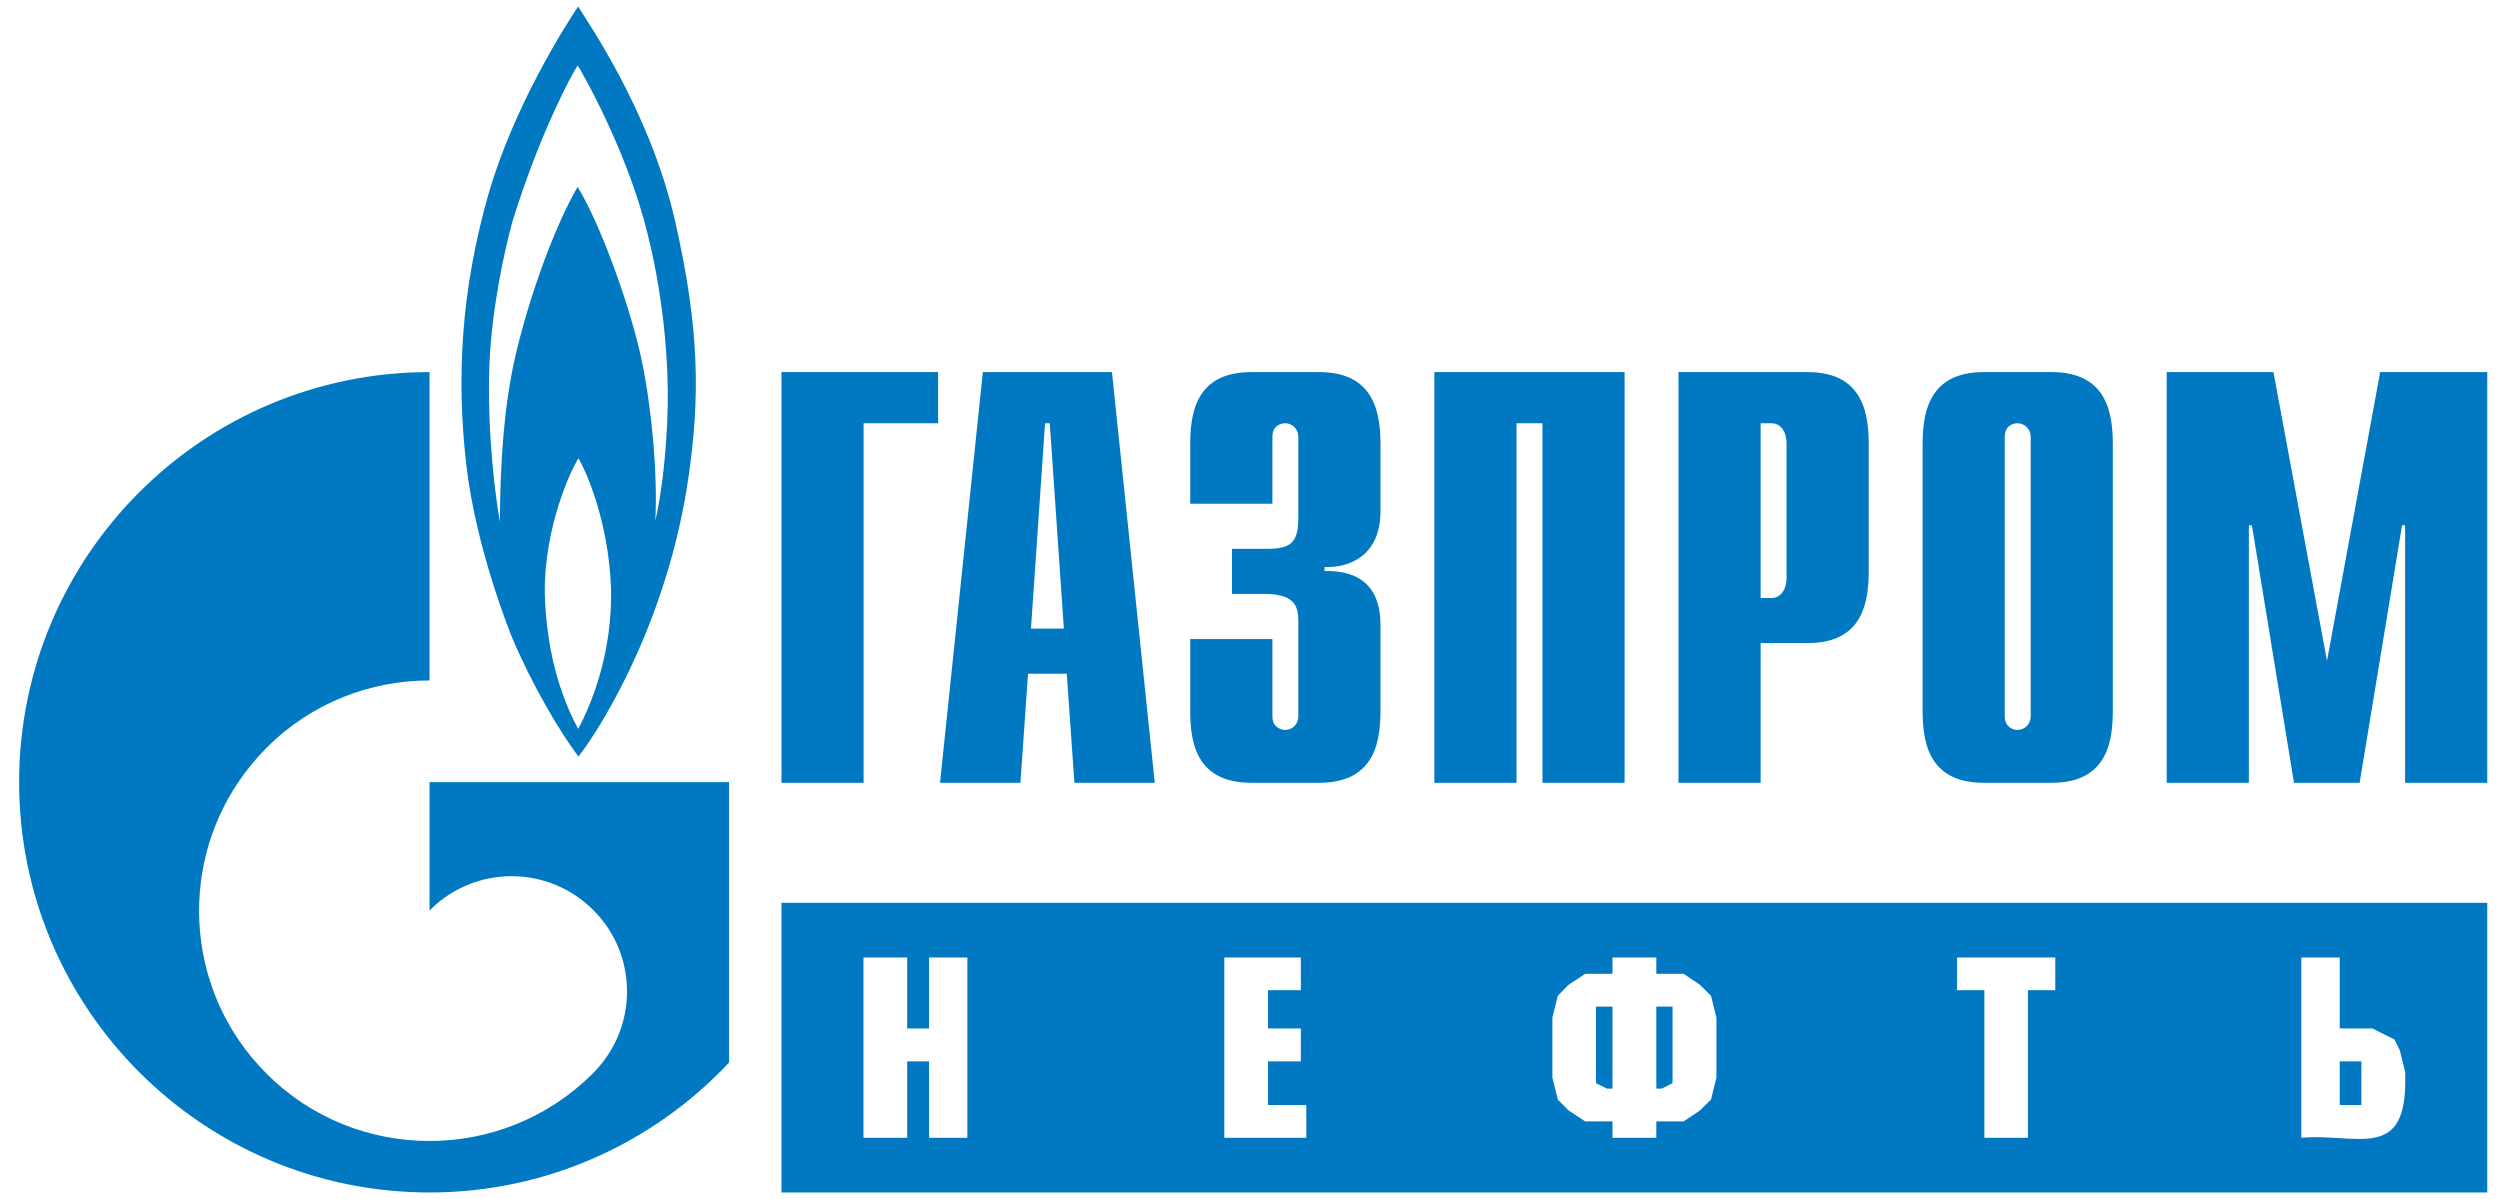
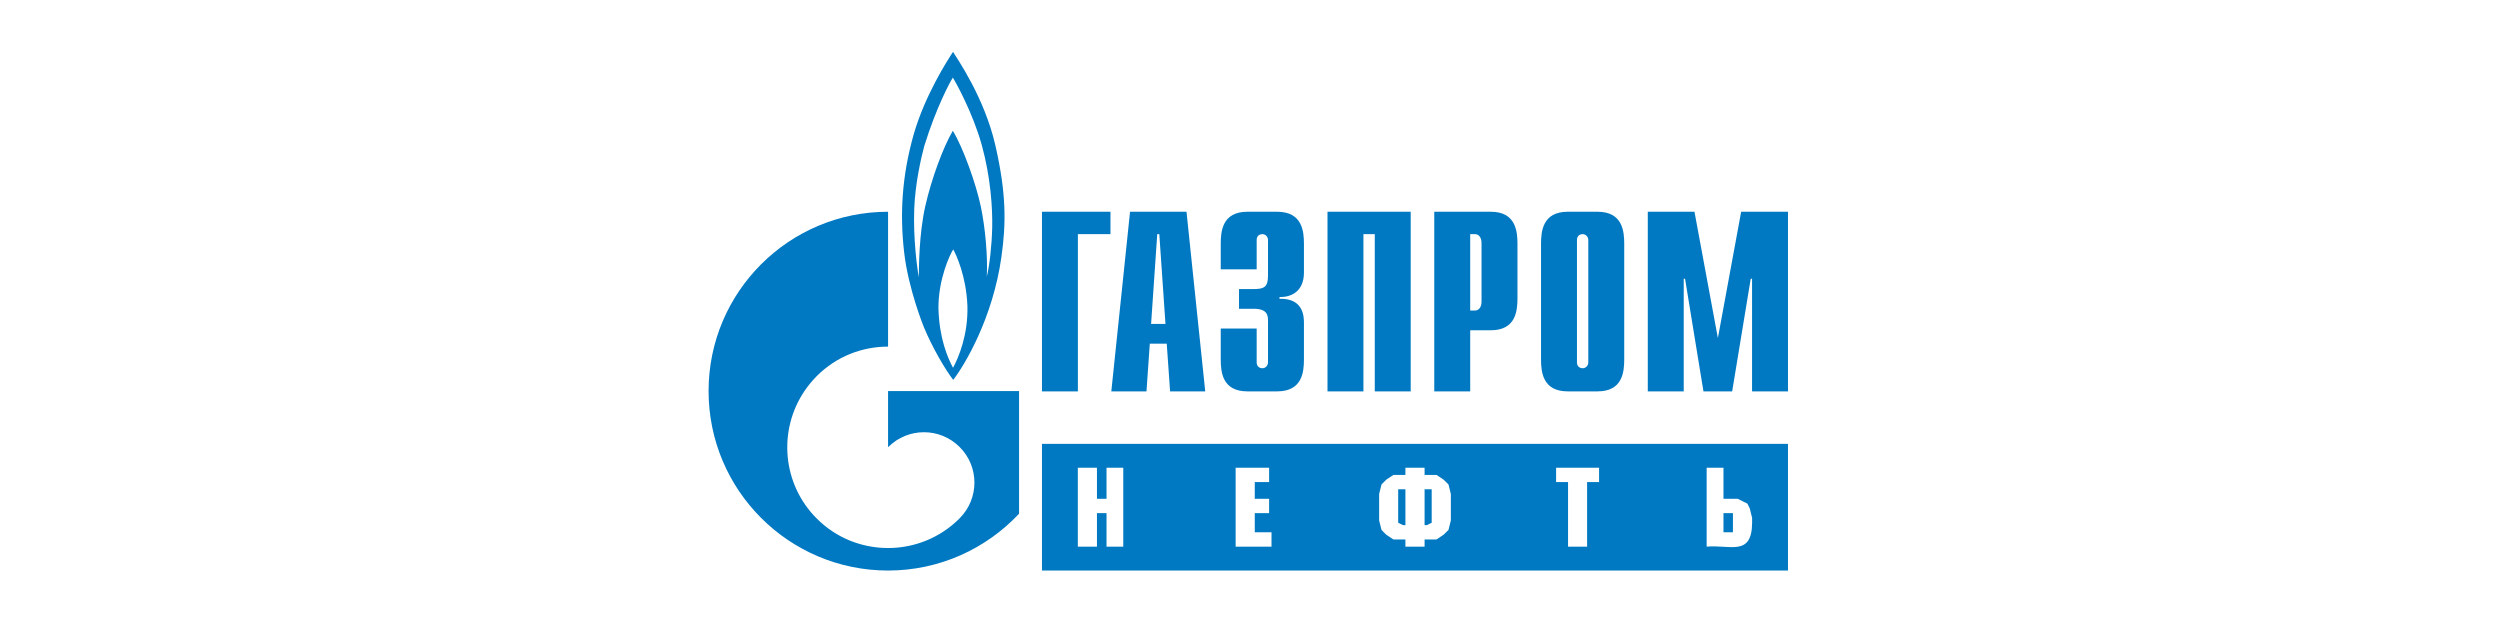
- <svg xmlns="http://www.w3.org/2000/svg" width="98" height="47" viewBox="0 0 98 47" fill="none">
-   <path d="M30.634 14.586H36.774V16.592H33.853V30.685H30.634V14.586ZM40.414 24.642L40.966 16.592H41.151L41.703 24.642H40.414ZM36.849 30.685H40.001L40.299 26.41H41.817L42.117 30.685H45.267L43.589 14.586H38.528L36.849 30.685ZM49.878 25.051V28.086C49.878 28.495 50.195 28.613 50.38 28.613C50.683 28.613 50.894 28.363 50.894 28.086V24.338C50.894 23.837 50.802 23.282 49.601 23.282H48.294V21.514H49.654C50.564 21.514 50.894 21.303 50.894 20.313V17.12C50.894 16.843 50.683 16.592 50.38 16.592C50.195 16.592 49.878 16.697 49.878 17.12V19.746H46.657V17.463C46.657 16.341 46.789 14.586 49.046 14.586H51.713C53.97 14.586 54.115 16.341 54.115 17.463V20.036C54.115 21.791 52.887 22.266 51.924 22.227V22.385C54.089 22.332 54.115 23.995 54.115 24.562V27.809C54.115 28.944 53.97 30.685 51.713 30.685H49.046C46.789 30.685 46.657 28.943 46.657 27.808V25.051H49.878ZM56.227 14.586H63.684V30.685H60.464V16.592H59.447V30.685H56.227V14.586ZM69.017 23.441V16.592H69.439C69.782 16.592 70.033 16.882 70.033 17.397V22.636C70.033 23.151 69.782 23.441 69.439 23.441L69.017 23.441ZM65.796 30.685H69.017V25.209H70.865C73.109 25.209 73.254 23.467 73.254 22.332V17.463C73.254 16.341 73.109 14.586 70.865 14.586H65.796V30.685ZM79.603 28.086C79.603 28.363 79.391 28.613 79.088 28.613C78.903 28.613 78.586 28.495 78.586 28.086V17.12C78.586 16.697 78.903 16.592 79.088 16.592C79.391 16.592 79.603 16.843 79.603 17.12V28.086ZM75.366 27.809C75.366 28.944 75.511 30.685 77.755 30.685H80.434C82.678 30.685 82.823 28.943 82.823 27.808V17.463C82.823 16.341 82.678 14.586 80.434 14.586H77.755C75.511 14.586 75.366 16.341 75.366 17.463V27.809ZM93.303 14.586H97.501V30.685H94.28V20.59H94.161L92.498 30.685H89.924L88.275 20.59H88.156V30.685H84.935V14.586H89.119L91.218 25.908L93.303 14.586ZM26.46 8.648C25.474 4.333 23.003 0.823 22.663 0.255C22.124 1.06 20.154 4.161 19.152 7.592C18.057 11.432 17.896 14.837 18.274 18.175C18.649 21.527 20.065 24.971 20.065 24.971C20.817 26.766 21.945 28.706 22.678 29.656C23.754 28.257 26.226 24.087 26.997 18.65C27.426 15.615 27.445 12.963 26.46 8.648ZM22.663 28.574C22.178 27.663 21.426 25.935 21.355 23.243C21.336 20.656 22.375 18.426 22.678 17.964C22.949 18.426 23.844 20.366 23.951 23.018C24.023 25.605 23.163 27.65 22.663 28.574ZM26.174 15.972C26.137 17.621 25.94 19.363 25.689 20.406C25.779 18.611 25.564 16.09 25.152 14.111C24.74 12.145 23.575 8.846 22.644 7.328C21.785 8.78 20.726 11.63 20.172 14.098C19.615 16.565 19.599 19.561 19.599 20.458C19.451 19.706 19.082 17.001 19.186 14.296C19.273 12.066 19.796 9.756 20.082 8.701C21.175 5.177 22.412 2.921 22.644 2.564C22.877 2.921 24.434 5.705 25.242 8.621C26.046 11.538 26.208 14.335 26.174 15.972Z" fill="#0079C2" />
-   <path d="M24.334 30.659H16.838V35.687C16.845 35.687 16.85 35.673 16.857 35.673C18.623 33.905 21.487 33.905 23.255 35.673C25.021 37.429 25.021 40.292 23.255 42.06C23.247 42.074 23.239 42.074 23.231 42.087C23.222 42.087 23.212 42.1 23.204 42.113C21.442 43.855 19.14 44.726 16.838 44.726C14.526 44.726 12.213 43.855 10.45 42.087C7.34 38.986 6.972 34.169 9.343 30.659C9.668 30.176 10.039 29.725 10.45 29.313C12.213 27.545 14.526 26.674 16.838 26.674V14.586C7.953 14.586 0.75 21.778 0.75 30.659C0.75 39.54 7.953 46.745 16.838 46.745C21.471 46.745 25.645 44.779 28.58 41.651V30.659H24.334ZM97.5 35.389H30.633V46.745H97.5V35.389ZM91.718 43.317H92.566V41.603H91.718V43.317ZM91.718 40.317H93.002L93.861 40.746L94.073 41.174L94.285 42.031V42.46C94.263 45.53 92.287 44.406 90.211 44.602V37.532H91.718V40.317ZM80.567 37.532V38.817H79.495V44.602H77.787V38.817H76.716V37.532H80.567ZM64.928 42.674H65.14L65.564 42.46V39.46H64.928V42.674ZM63.209 39.46H62.562V42.46L62.997 42.674H63.209V39.46ZM64.928 37.532V38.174H66L66.636 38.603L67.071 39.032L67.284 39.889V42.245L67.072 43.103L66.636 43.531L66 43.959H64.928V44.602H63.209V43.959H62.138L61.49 43.531L61.066 43.103L60.854 42.245V39.889L61.066 39.032L61.49 38.603L62.138 38.174H63.209V37.532H64.928ZM50.993 37.532V38.817H49.707V40.317H50.993V41.603H49.707V43.317H51.208V44.602H47.993V37.532H50.993ZM35.562 40.317H36.42V37.532H37.92V44.602H36.42V41.603H35.562V44.602H33.848V37.532H35.562V40.317Z" fill="#0079C2" />
+ <svg xmlns="http://www.w3.org/2000/svg" width="241" height="60" viewBox="0 0 241 60" fill="none">
+   <path d="M100.446 20.413H107.05V22.57H103.908V37.728H100.446V20.413ZM110.965 31.228L111.558 22.57H111.757L112.351 31.228H110.965ZM107.131 37.728H110.521L110.841 33.129H112.474L112.796 37.728H116.185L114.379 20.413H108.936L107.131 37.728ZM121.143 31.668V34.932C121.143 35.372 121.484 35.5 121.683 35.5C122.009 35.5 122.236 35.23 122.236 34.932V30.901C122.236 30.362 122.137 29.766 120.845 29.766H119.44V27.864H120.902C121.881 27.864 122.236 27.637 122.236 26.573V23.138C122.236 22.84 122.009 22.57 121.683 22.57C121.484 22.57 121.143 22.684 121.143 23.138V25.962H117.679V23.507C117.679 22.301 117.821 20.413 120.249 20.413H123.116C125.544 20.413 125.7 22.301 125.7 23.507V26.274C125.7 28.162 124.38 28.673 123.344 28.63V28.801C125.672 28.744 125.7 30.532 125.7 31.142V34.634C125.7 35.854 125.544 37.728 123.116 37.728H120.249C117.821 37.728 117.679 35.854 117.679 34.634V31.668H121.143ZM127.971 20.413H135.992V37.728H132.528V22.57H131.435V37.728H127.971V20.413ZM141.727 29.936V22.57H142.181C142.55 22.57 142.82 22.882 142.82 23.436V29.07C142.82 29.624 142.55 29.936 142.181 29.936L141.727 29.936ZM138.263 37.728H141.727V31.838H143.714C146.128 31.838 146.284 29.965 146.284 28.744V23.507C146.284 22.301 146.128 20.413 143.714 20.413H138.263V37.728ZM153.112 34.932C153.112 35.23 152.885 35.5 152.558 35.5C152.36 35.5 152.019 35.372 152.019 34.932V23.138C152.019 22.684 152.36 22.57 152.558 22.57C152.885 22.57 153.112 22.84 153.112 23.138V34.932ZM148.555 34.634C148.555 35.854 148.711 37.728 151.125 37.728H154.006C156.42 37.728 156.576 35.854 156.576 34.634V23.507C156.576 22.301 156.42 20.413 154.006 20.413H151.125C148.711 20.413 148.555 22.301 148.555 23.507V34.634ZM167.847 20.413H172.361V37.728H168.898V26.871H168.77L166.981 37.728H164.213L162.439 26.871H162.311V37.728H158.847V20.413H163.347L165.604 32.59L167.847 20.413ZM95.957 14.027C94.897 9.386 92.239 5.61 91.873 5C91.294 5.866 89.174 9.201 88.097 12.891C86.92 17.021 86.747 20.683 87.153 24.273C87.556 27.878 89.079 31.582 89.079 31.582C89.889 33.513 91.101 35.599 91.89 36.621C93.047 35.116 95.706 30.631 96.535 24.784C96.996 21.52 97.016 18.667 95.957 14.027ZM91.873 35.457C91.352 34.478 90.543 32.618 90.466 29.723C90.446 26.942 91.564 24.543 91.89 24.046C92.181 24.543 93.144 26.629 93.259 29.482C93.337 32.264 92.411 34.463 91.873 35.457ZM95.649 21.903C95.609 23.677 95.398 25.551 95.128 26.672C95.225 24.742 94.993 22.031 94.55 19.902C94.108 17.787 92.854 14.239 91.853 12.607C90.929 14.168 89.791 17.234 89.194 19.888C88.595 22.542 88.578 25.764 88.578 26.729C88.419 25.92 88.022 23.01 88.134 20.101C88.228 17.702 88.79 15.219 89.098 14.083C90.273 10.294 91.603 7.867 91.853 7.484C92.103 7.867 93.778 10.862 94.647 13.998C95.512 17.135 95.686 20.143 95.649 21.903Z" fill="#0079C2" />
+   <path d="M93.671 37.7H85.61V43.107C85.617 43.107 85.623 43.093 85.63 43.093C87.529 41.191 90.61 41.191 92.51 43.093C94.41 44.98 94.41 48.06 92.51 49.962C92.502 49.976 92.493 49.976 92.485 49.99C92.475 49.99 92.465 50.004 92.456 50.019C90.561 51.892 88.086 52.829 85.61 52.829C83.123 52.829 80.636 51.892 78.739 49.99C75.394 46.655 74.998 41.475 77.548 37.7C77.898 37.18 78.297 36.695 78.739 36.252C80.636 34.35 83.123 33.413 85.61 33.413V20.413C76.053 20.413 68.307 28.148 68.307 37.7C68.307 47.251 76.053 55 85.61 55C90.593 55 95.081 52.885 98.238 49.522V37.7H93.671ZM172.361 42.787H100.446V55H172.361V42.787ZM166.143 51.313H167.055V49.469H166.143V51.313ZM166.143 48.087H167.523L168.448 48.548L168.676 49.008L168.904 49.93V50.391C168.88 53.693 166.755 52.484 164.522 52.696V45.091H166.143V48.087ZM154.15 45.091V46.474H152.997V52.696H151.16V46.474H150.008V45.091H154.15ZM137.33 50.622H137.558L138.015 50.391V47.165H137.33V50.622ZM135.482 47.165H134.785V50.391L135.253 50.622H135.482V47.165ZM137.33 45.091V45.782H138.483L139.167 46.243L139.635 46.704L139.863 47.626V50.161L139.635 51.083L139.167 51.543L138.483 52.004H137.33V52.696H135.482V52.004H134.329L133.633 51.543L133.177 51.083L132.948 50.161V47.626L133.176 46.704L133.633 46.243L134.329 45.782H135.482V45.091H137.33ZM122.343 45.091V46.474H120.96V48.087H122.343V49.469H120.96V51.313H122.574V52.696H119.116V45.091H122.343ZM105.747 48.087H106.669V45.091H108.283V52.696H106.669V49.469H105.747V52.696H103.903V45.091H105.747V48.087Z" fill="#0079C2" />
</svg>
